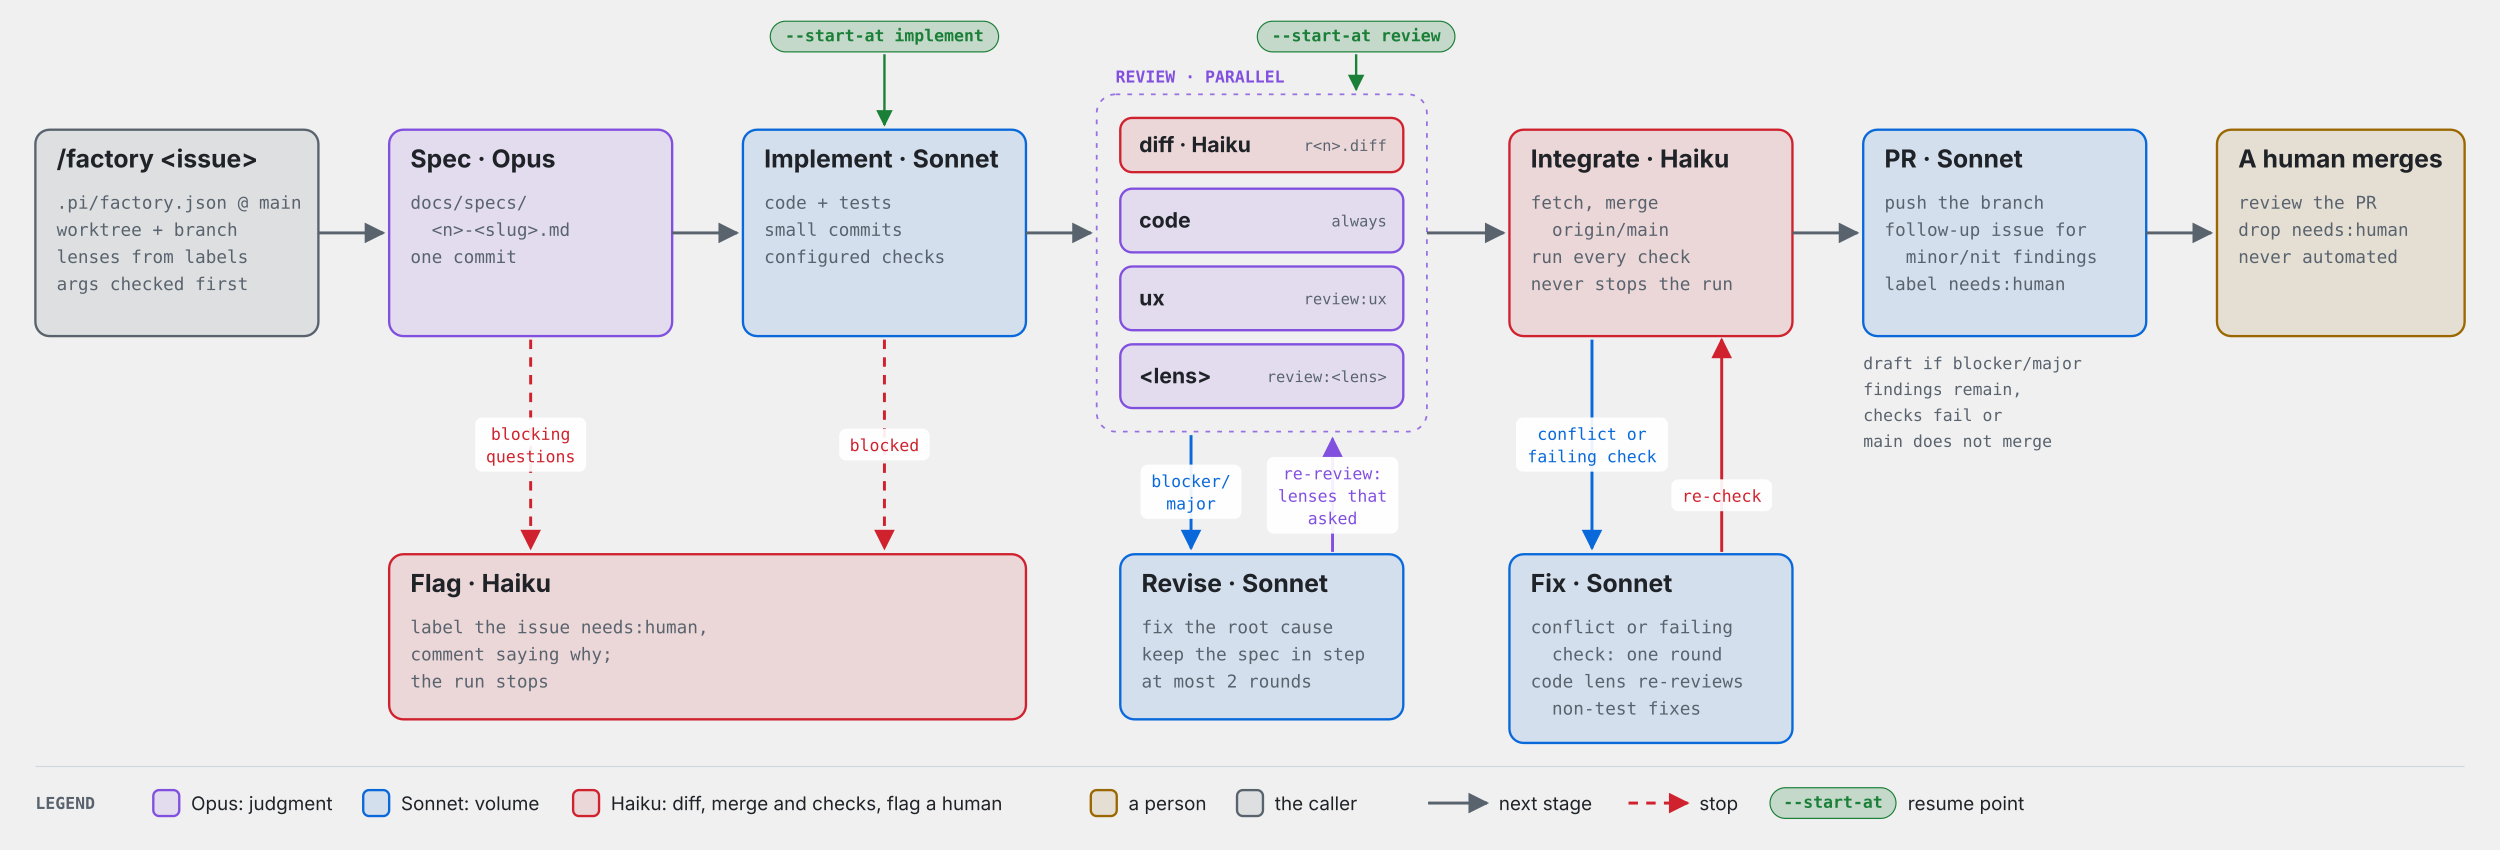
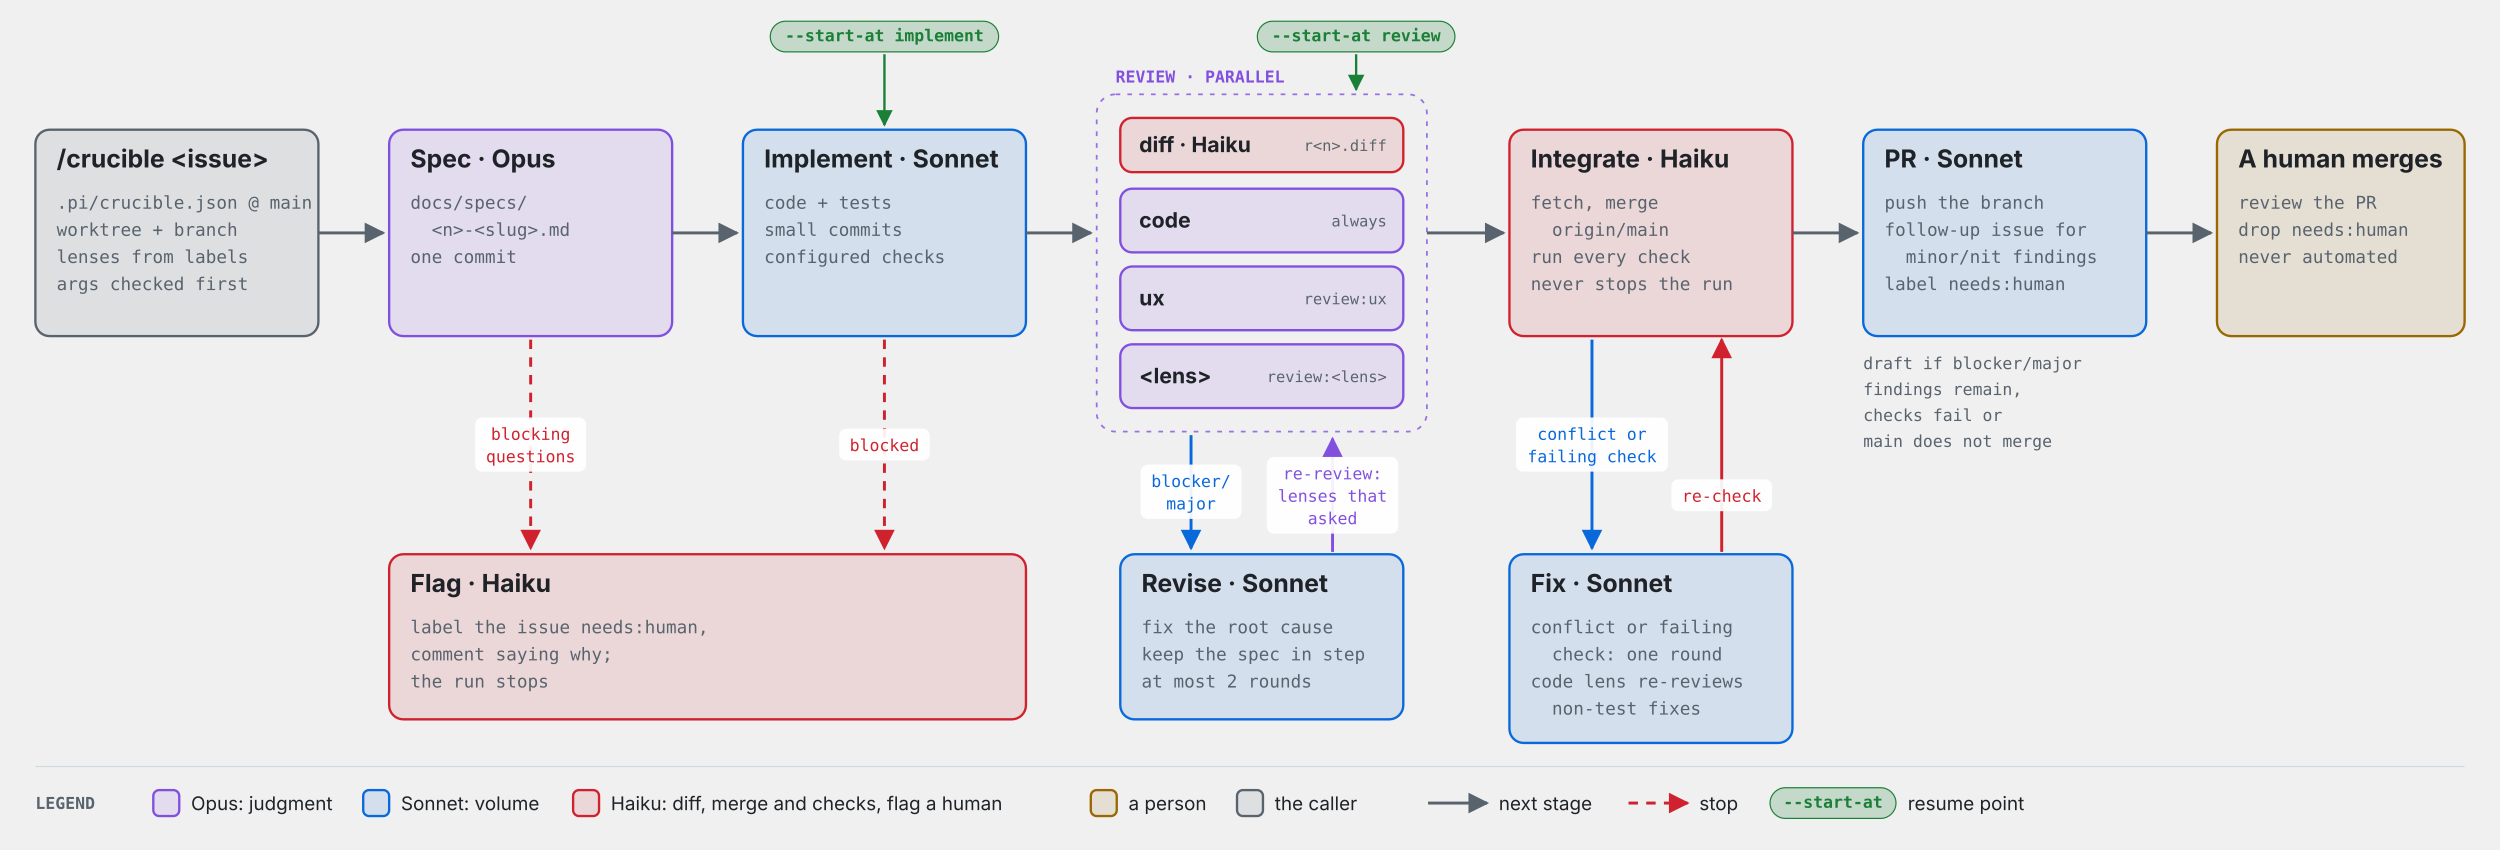
- <svg xmlns="http://www.w3.org/2000/svg" viewBox="0 0 2120 720" width="2120" height="720" role="img" aria-label="The factory workflow: launch, spec (Opus), implement (Sonnet), a diff (Haiku) before each round of parallel review lenses (Opus), up to two revise rounds (Sonnet), integration with main (Haiku, one Sonnet fix round), then a PR (Sonnet) that a human merges. Spec or implement can stop and flag a human.">
+ <svg xmlns="http://www.w3.org/2000/svg" viewBox="0 0 2120 720" width="2120" height="720" role="img" aria-label="The pi-crucible workflow: launch, spec (Opus), implement (Sonnet), a diff (Haiku) before each round of parallel review lenses (Opus), up to two revise rounds (Sonnet), integration with main (Haiku, one Sonnet fix round), then a PR (Sonnet) that a human merges. Spec or implement can stop and flag a human.">
  <defs>
    <marker id="ah-MUTED" viewBox="0 0 10 10" refX="9" refY="5" markerWidth="7" markerHeight="7" orient="auto-start-reverse">
      <path d="M0,0 L10,5 L0,10 z" fill="#59636e" />
    </marker>
    <marker id="ah-VIOLET" viewBox="0 0 10 10" refX="9" refY="5" markerWidth="7" markerHeight="7" orient="auto-start-reverse">
      <path d="M0,0 L10,5 L0,10 z" fill="#8250df" />
    </marker>
    <marker id="ah-BLUE" viewBox="0 0 10 10" refX="9" refY="5" markerWidth="7" markerHeight="7" orient="auto-start-reverse">
      <path d="M0,0 L10,5 L0,10 z" fill="#0969da" />
    </marker>
    <marker id="ah-GREEN" viewBox="0 0 10 10" refX="9" refY="5" markerWidth="7" markerHeight="7" orient="auto-start-reverse">
      <path d="M0,0 L10,5 L0,10 z" fill="#1a7f37" />
    </marker>
    <marker id="ah-AMBER" viewBox="0 0 10 10" refX="9" refY="5" markerWidth="7" markerHeight="7" orient="auto-start-reverse">
      <path d="M0,0 L10,5 L0,10 z" fill="#9a6700" />
    </marker>
    <marker id="ah-CORAL" viewBox="0 0 10 10" refX="9" refY="5" markerWidth="7" markerHeight="7" orient="auto-start-reverse">
      <path d="M0,0 L10,5 L0,10 z" fill="#cf222e" />
    </marker>
  </defs>
  <rect x="30" y="110" width="240" height="175" rx="12" fill="#59636e1f" stroke="#59636e" stroke-width="2" />
-   <text x="48" y="142" font-family="Inter, 'Helvetica Neue', Helvetica, Arial, sans-serif" font-size="21" fill="#1f2328" font-weight="650" text-anchor="start" xml:space="preserve">/factory &lt;issue&gt;</text>
-   <text x="48" y="177" font-family="'JetBrains Mono', Menlo, Consolas, 'DejaVu Sans Mono', monospace" font-size="15" fill="#59636e" font-weight="400" text-anchor="start" xml:space="preserve">.pi/factory.json @ main</text>
+   <text x="48" y="142" font-family="Inter, 'Helvetica Neue', Helvetica, Arial, sans-serif" font-size="21" fill="#1f2328" font-weight="650" text-anchor="start" xml:space="preserve">/crucible &lt;issue&gt;</text>
+   <text x="48" y="177" font-family="'JetBrains Mono', Menlo, Consolas, 'DejaVu Sans Mono', monospace" font-size="15" fill="#59636e" font-weight="400" text-anchor="start" xml:space="preserve">.pi/crucible.json @ main</text>
  <text x="48" y="200" font-family="'JetBrains Mono', Menlo, Consolas, 'DejaVu Sans Mono', monospace" font-size="15" fill="#59636e" font-weight="400" text-anchor="start" xml:space="preserve">worktree + branch</text>
  <text x="48" y="223" font-family="'JetBrains Mono', Menlo, Consolas, 'DejaVu Sans Mono', monospace" font-size="15" fill="#59636e" font-weight="400" text-anchor="start" xml:space="preserve">lenses from labels</text>
  <text x="48" y="246" font-family="'JetBrains Mono', Menlo, Consolas, 'DejaVu Sans Mono', monospace" font-size="15" fill="#59636e" font-weight="400" text-anchor="start" xml:space="preserve">args checked first</text>
  <rect x="330" y="110" width="240" height="175" rx="12" fill="#8250df1f" stroke="#8250df" stroke-width="2" />
  <text x="348" y="142" font-family="Inter, 'Helvetica Neue', Helvetica, Arial, sans-serif" font-size="21" fill="#1f2328" font-weight="650" text-anchor="start" xml:space="preserve">Spec · Opus</text>
  <text x="348" y="177" font-family="'JetBrains Mono', Menlo, Consolas, 'DejaVu Sans Mono', monospace" font-size="15" fill="#59636e" font-weight="400" text-anchor="start" xml:space="preserve">docs/specs/</text>
  <text x="348" y="200" font-family="'JetBrains Mono', Menlo, Consolas, 'DejaVu Sans Mono', monospace" font-size="15" fill="#59636e" font-weight="400" text-anchor="start" xml:space="preserve">  &lt;n&gt;-&lt;slug&gt;.md</text>
  <text x="348" y="223" font-family="'JetBrains Mono', Menlo, Consolas, 'DejaVu Sans Mono', monospace" font-size="15" fill="#59636e" font-weight="400" text-anchor="start" xml:space="preserve">one commit</text>
  <rect x="630" y="110" width="240" height="175" rx="12" fill="#0969da1f" stroke="#0969da" stroke-width="2" />
  <text x="648" y="142" font-family="Inter, 'Helvetica Neue', Helvetica, Arial, sans-serif" font-size="21" fill="#1f2328" font-weight="650" text-anchor="start" xml:space="preserve">Implement · Sonnet</text>
  <text x="648" y="177" font-family="'JetBrains Mono', Menlo, Consolas, 'DejaVu Sans Mono', monospace" font-size="15" fill="#59636e" font-weight="400" text-anchor="start" xml:space="preserve">code + tests</text>
  <text x="648" y="200" font-family="'JetBrains Mono', Menlo, Consolas, 'DejaVu Sans Mono', monospace" font-size="15" fill="#59636e" font-weight="400" text-anchor="start" xml:space="preserve">small commits</text>
  <text x="648" y="223" font-family="'JetBrains Mono', Menlo, Consolas, 'DejaVu Sans Mono', monospace" font-size="15" fill="#59636e" font-weight="400" text-anchor="start" xml:space="preserve">configured checks</text>
  <rect x="930" y="80" width="280" height="286" rx="16" fill="none" stroke="#8250df" stroke-width="1.5" stroke-dasharray="4 6" opacity="0.8" />
  <text x="946" y="70" font-family="'JetBrains Mono', Menlo, Consolas, 'DejaVu Sans Mono', monospace" font-size="14" fill="#8250df" font-weight="700" text-anchor="start" xml:space="preserve">REVIEW · PARALLEL</text>
  <rect x="950" y="100" width="240" height="46" rx="10" fill="#cf222e1f" stroke="#cf222e" stroke-width="2" />
  <text x="966" y="129.0" font-family="Inter, 'Helvetica Neue', Helvetica, Arial, sans-serif" font-size="18" fill="#1f2328" font-weight="650" text-anchor="start" xml:space="preserve">diff · Haiku</text>
  <text x="1176" y="128.0" font-family="'JetBrains Mono', Menlo, Consolas, 'DejaVu Sans Mono', monospace" font-size="13" fill="#59636e" font-weight="400" text-anchor="end" xml:space="preserve">r&lt;n&gt;.diff</text>
  <rect x="950" y="160" width="240" height="54" rx="10" fill="#8250df1f" stroke="#8250df" stroke-width="2" />
  <text x="966" y="193.0" font-family="Inter, 'Helvetica Neue', Helvetica, Arial, sans-serif" font-size="18" fill="#1f2328" font-weight="650" text-anchor="start" xml:space="preserve">code</text>
  <text x="1176" y="192.0" font-family="'JetBrains Mono', Menlo, Consolas, 'DejaVu Sans Mono', monospace" font-size="13" fill="#59636e" font-weight="400" text-anchor="end" xml:space="preserve">always</text>
  <rect x="950" y="226" width="240" height="54" rx="10" fill="#8250df1f" stroke="#8250df" stroke-width="2" />
  <text x="966" y="259.0" font-family="Inter, 'Helvetica Neue', Helvetica, Arial, sans-serif" font-size="18" fill="#1f2328" font-weight="650" text-anchor="start" xml:space="preserve">ux</text>
  <text x="1176" y="258.0" font-family="'JetBrains Mono', Menlo, Consolas, 'DejaVu Sans Mono', monospace" font-size="13" fill="#59636e" font-weight="400" text-anchor="end" xml:space="preserve">review:ux</text>
  <rect x="950" y="292" width="240" height="54" rx="10" fill="#8250df1f" stroke="#8250df" stroke-width="2" />
  <text x="966" y="325.0" font-family="Inter, 'Helvetica Neue', Helvetica, Arial, sans-serif" font-size="18" fill="#1f2328" font-weight="650" text-anchor="start" xml:space="preserve">&lt;lens&gt;</text>
  <text x="1176" y="324.0" font-family="'JetBrains Mono', Menlo, Consolas, 'DejaVu Sans Mono', monospace" font-size="13" fill="#59636e" font-weight="400" text-anchor="end" xml:space="preserve">review:&lt;lens&gt;</text>
  <rect x="1280" y="110" width="240" height="175" rx="12" fill="#cf222e1f" stroke="#cf222e" stroke-width="2" />
  <text x="1298" y="142" font-family="Inter, 'Helvetica Neue', Helvetica, Arial, sans-serif" font-size="21" fill="#1f2328" font-weight="650" text-anchor="start" xml:space="preserve">Integrate · Haiku</text>
  <text x="1298" y="177" font-family="'JetBrains Mono', Menlo, Consolas, 'DejaVu Sans Mono', monospace" font-size="15" fill="#59636e" font-weight="400" text-anchor="start" xml:space="preserve">fetch, merge</text>
  <text x="1298" y="200" font-family="'JetBrains Mono', Menlo, Consolas, 'DejaVu Sans Mono', monospace" font-size="15" fill="#59636e" font-weight="400" text-anchor="start" xml:space="preserve">  origin/main</text>
  <text x="1298" y="223" font-family="'JetBrains Mono', Menlo, Consolas, 'DejaVu Sans Mono', monospace" font-size="15" fill="#59636e" font-weight="400" text-anchor="start" xml:space="preserve">run every check</text>
  <text x="1298" y="246" font-family="'JetBrains Mono', Menlo, Consolas, 'DejaVu Sans Mono', monospace" font-size="15" fill="#59636e" font-weight="400" text-anchor="start" xml:space="preserve">never stops the run</text>
  <rect x="1580" y="110" width="240" height="175" rx="12" fill="#0969da1f" stroke="#0969da" stroke-width="2" />
  <text x="1598" y="142" font-family="Inter, 'Helvetica Neue', Helvetica, Arial, sans-serif" font-size="21" fill="#1f2328" font-weight="650" text-anchor="start" xml:space="preserve">PR · Sonnet</text>
  <text x="1598" y="177" font-family="'JetBrains Mono', Menlo, Consolas, 'DejaVu Sans Mono', monospace" font-size="15" fill="#59636e" font-weight="400" text-anchor="start" xml:space="preserve">push the branch</text>
  <text x="1598" y="200" font-family="'JetBrains Mono', Menlo, Consolas, 'DejaVu Sans Mono', monospace" font-size="15" fill="#59636e" font-weight="400" text-anchor="start" xml:space="preserve">follow-up issue for</text>
  <text x="1598" y="223" font-family="'JetBrains Mono', Menlo, Consolas, 'DejaVu Sans Mono', monospace" font-size="15" fill="#59636e" font-weight="400" text-anchor="start" xml:space="preserve">  minor/nit findings</text>
  <text x="1598" y="246" font-family="'JetBrains Mono', Menlo, Consolas, 'DejaVu Sans Mono', monospace" font-size="15" fill="#59636e" font-weight="400" text-anchor="start" xml:space="preserve">label needs:human</text>
  <text x="1580" y="313" font-family="'JetBrains Mono', Menlo, Consolas, 'DejaVu Sans Mono', monospace" font-size="14" fill="#59636e" font-weight="400" text-anchor="start" xml:space="preserve">draft if blocker/major</text>
  <text x="1580" y="335" font-family="'JetBrains Mono', Menlo, Consolas, 'DejaVu Sans Mono', monospace" font-size="14" fill="#59636e" font-weight="400" text-anchor="start" xml:space="preserve">findings remain,</text>
  <text x="1580" y="357" font-family="'JetBrains Mono', Menlo, Consolas, 'DejaVu Sans Mono', monospace" font-size="14" fill="#59636e" font-weight="400" text-anchor="start" xml:space="preserve">checks fail or</text>
  <text x="1580" y="379" font-family="'JetBrains Mono', Menlo, Consolas, 'DejaVu Sans Mono', monospace" font-size="14" fill="#59636e" font-weight="400" text-anchor="start" xml:space="preserve">main does not merge</text>
  <rect x="1880" y="110" width="210" height="175" rx="12" fill="#9a67001f" stroke="#9a6700" stroke-width="2" />
  <text x="1898" y="142" font-family="Inter, 'Helvetica Neue', Helvetica, Arial, sans-serif" font-size="21" fill="#1f2328" font-weight="650" text-anchor="start" xml:space="preserve">A human merges</text>
  <text x="1898" y="177" font-family="'JetBrains Mono', Menlo, Consolas, 'DejaVu Sans Mono', monospace" font-size="15" fill="#59636e" font-weight="400" text-anchor="start" xml:space="preserve">review the PR</text>
  <text x="1898" y="200" font-family="'JetBrains Mono', Menlo, Consolas, 'DejaVu Sans Mono', monospace" font-size="15" fill="#59636e" font-weight="400" text-anchor="start" xml:space="preserve">drop needs:human</text>
  <text x="1898" y="223" font-family="'JetBrains Mono', Menlo, Consolas, 'DejaVu Sans Mono', monospace" font-size="15" fill="#59636e" font-weight="400" text-anchor="start" xml:space="preserve">never automated</text>
  <path d="M270,197.5 L325,197.5" fill="none" stroke="#59636e" stroke-width="2.5" marker-end="url(#ah-MUTED)" />
  <path d="M570,197.5 L625,197.5" fill="none" stroke="#59636e" stroke-width="2.5" marker-end="url(#ah-MUTED)" />
  <path d="M870,197.5 L925,197.5" fill="none" stroke="#59636e" stroke-width="2.5" marker-end="url(#ah-MUTED)" />
  <path d="M1210,197.5 L1275,197.5" fill="none" stroke="#59636e" stroke-width="2.5" marker-end="url(#ah-MUTED)" />
  <path d="M1520,197.5 L1575,197.5" fill="none" stroke="#59636e" stroke-width="2.5" marker-end="url(#ah-MUTED)" />
  <path d="M1820,197.5 L1875,197.5" fill="none" stroke="#59636e" stroke-width="2.5" marker-end="url(#ah-MUTED)" />
  <rect x="950" y="470" width="240" height="140" rx="12" fill="#0969da1f" stroke="#0969da" stroke-width="2" />
  <text x="968" y="502" font-family="Inter, 'Helvetica Neue', Helvetica, Arial, sans-serif" font-size="21" fill="#1f2328" font-weight="650" text-anchor="start" xml:space="preserve">Revise · Sonnet</text>
  <text x="968" y="537" font-family="'JetBrains Mono', Menlo, Consolas, 'DejaVu Sans Mono', monospace" font-size="15" fill="#59636e" font-weight="400" text-anchor="start" xml:space="preserve">fix the root cause</text>
  <text x="968" y="560" font-family="'JetBrains Mono', Menlo, Consolas, 'DejaVu Sans Mono', monospace" font-size="15" fill="#59636e" font-weight="400" text-anchor="start" xml:space="preserve">keep the spec in step</text>
  <text x="968" y="583" font-family="'JetBrains Mono', Menlo, Consolas, 'DejaVu Sans Mono', monospace" font-size="15" fill="#59636e" font-weight="400" text-anchor="start" xml:space="preserve">at most 2 rounds</text>
  <path d="M1010,369 L1010,465" fill="none" stroke="#0969da" stroke-width="2.5" marker-end="url(#ah-BLUE)" />
  <rect x="967.28" y="394.0" width="85.44" height="46" rx="6" fill="#ffffff" opacity="0.92" />
  <text x="1010" y="413.0" font-family="'JetBrains Mono', Menlo, Consolas, 'DejaVu Sans Mono', monospace" font-size="14" fill="#0969da" font-weight="500" text-anchor="middle" xml:space="preserve">blocker/</text>
  <text x="1010" y="432.0" font-family="'JetBrains Mono', Menlo, Consolas, 'DejaVu Sans Mono', monospace" font-size="14" fill="#0969da" font-weight="500" text-anchor="middle" xml:space="preserve">major</text>
  <path d="M1130,468 L1130,372" fill="none" stroke="#8250df" stroke-width="2.5" marker-end="url(#ah-VIOLET)" />
  <rect x="1074.26" y="387.5" width="111.48" height="65" rx="6" fill="#ffffff" opacity="0.92" />
  <text x="1130" y="406.5" font-family="'JetBrains Mono', Menlo, Consolas, 'DejaVu Sans Mono', monospace" font-size="14" fill="#8250df" font-weight="500" text-anchor="middle" xml:space="preserve">re-review:</text>
  <text x="1130" y="425.5" font-family="'JetBrains Mono', Menlo, Consolas, 'DejaVu Sans Mono', monospace" font-size="14" fill="#8250df" font-weight="500" text-anchor="middle" xml:space="preserve">lenses that</text>
  <text x="1130" y="444.5" font-family="'JetBrains Mono', Menlo, Consolas, 'DejaVu Sans Mono', monospace" font-size="14" fill="#8250df" font-weight="500" text-anchor="middle" xml:space="preserve">asked</text>
  <rect x="1280" y="470" width="240" height="160" rx="12" fill="#0969da1f" stroke="#0969da" stroke-width="2" />
  <text x="1298" y="502" font-family="Inter, 'Helvetica Neue', Helvetica, Arial, sans-serif" font-size="21" fill="#1f2328" font-weight="650" text-anchor="start" xml:space="preserve">Fix · Sonnet</text>
  <text x="1298" y="537" font-family="'JetBrains Mono', Menlo, Consolas, 'DejaVu Sans Mono', monospace" font-size="15" fill="#59636e" font-weight="400" text-anchor="start" xml:space="preserve">conflict or failing</text>
  <text x="1298" y="560" font-family="'JetBrains Mono', Menlo, Consolas, 'DejaVu Sans Mono', monospace" font-size="15" fill="#59636e" font-weight="400" text-anchor="start" xml:space="preserve">  check: one round</text>
  <text x="1298" y="583" font-family="'JetBrains Mono', Menlo, Consolas, 'DejaVu Sans Mono', monospace" font-size="15" fill="#59636e" font-weight="400" text-anchor="start" xml:space="preserve">code lens re-reviews</text>
  <text x="1298" y="606" font-family="'JetBrains Mono', Menlo, Consolas, 'DejaVu Sans Mono', monospace" font-size="15" fill="#59636e" font-weight="400" text-anchor="start" xml:space="preserve">  non-test fixes</text>
  <path d="M1350,288 L1350,465" fill="none" stroke="#0969da" stroke-width="2.5" marker-end="url(#ah-BLUE)" />
  <rect x="1285.58" y="354.0" width="128.84" height="46" rx="6" fill="#ffffff" opacity="0.92" />
  <text x="1350" y="373.0" font-family="'JetBrains Mono', Menlo, Consolas, 'DejaVu Sans Mono', monospace" font-size="14" fill="#0969da" font-weight="500" text-anchor="middle" xml:space="preserve">conflict or</text>
  <text x="1350" y="392.0" font-family="'JetBrains Mono', Menlo, Consolas, 'DejaVu Sans Mono', monospace" font-size="14" fill="#0969da" font-weight="500" text-anchor="middle" xml:space="preserve">failing check</text>
  <path d="M1460,468 L1460,288" fill="none" stroke="#cf222e" stroke-width="2.5" marker-end="url(#ah-CORAL)" />
  <rect x="1417.28" y="406.5" width="85.44" height="27" rx="6" fill="#ffffff" opacity="0.92" />
  <text x="1460" y="425.5" font-family="'JetBrains Mono', Menlo, Consolas, 'DejaVu Sans Mono', monospace" font-size="14" fill="#cf222e" font-weight="500" text-anchor="middle" xml:space="preserve">re-check</text>
  <rect x="330" y="470" width="540" height="140" rx="12" fill="#cf222e1f" stroke="#cf222e" stroke-width="2" />
  <text x="348" y="502" font-family="Inter, 'Helvetica Neue', Helvetica, Arial, sans-serif" font-size="21" fill="#1f2328" font-weight="650" text-anchor="start" xml:space="preserve">Flag · Haiku</text>
  <text x="348" y="537" font-family="'JetBrains Mono', Menlo, Consolas, 'DejaVu Sans Mono', monospace" font-size="15" fill="#59636e" font-weight="400" text-anchor="start" xml:space="preserve">label the issue needs:human,</text>
  <text x="348" y="560" font-family="'JetBrains Mono', Menlo, Consolas, 'DejaVu Sans Mono', monospace" font-size="15" fill="#59636e" font-weight="400" text-anchor="start" xml:space="preserve">comment saying why;</text>
  <text x="348" y="583" font-family="'JetBrains Mono', Menlo, Consolas, 'DejaVu Sans Mono', monospace" font-size="15" fill="#59636e" font-weight="400" text-anchor="start" xml:space="preserve">the run stops</text>
  <path d="M450,288 L450,465" fill="none" stroke="#cf222e" stroke-width="2.5" stroke-dasharray="8 7" marker-end="url(#ah-CORAL)" />
  <rect x="402.94" y="354.0" width="94.12" height="46" rx="6" fill="#ffffff" opacity="0.92" />
  <text x="450" y="373.0" font-family="'JetBrains Mono', Menlo, Consolas, 'DejaVu Sans Mono', monospace" font-size="14" fill="#cf222e" font-weight="500" text-anchor="middle" xml:space="preserve">blocking</text>
  <text x="450" y="392.0" font-family="'JetBrains Mono', Menlo, Consolas, 'DejaVu Sans Mono', monospace" font-size="14" fill="#cf222e" font-weight="500" text-anchor="middle" xml:space="preserve">questions</text>
  <path d="M750,288 L750,465" fill="none" stroke="#cf222e" stroke-width="2.5" stroke-dasharray="8 7" marker-end="url(#ah-CORAL)" />
  <rect x="711.62" y="363.5" width="76.76" height="27" rx="6" fill="#ffffff" opacity="0.92" />
  <text x="750" y="382.5" font-family="'JetBrains Mono', Menlo, Consolas, 'DejaVu Sans Mono', monospace" font-size="14" fill="#cf222e" font-weight="500" text-anchor="middle" xml:space="preserve">blocked</text>
  <rect x="653.2" y="18" width="193.6" height="26" rx="13.0" fill="#1a7f3733" stroke="#1a7f37" />
  <text x="750.0" y="35" font-family="'JetBrains Mono', Menlo, Consolas, 'DejaVu Sans Mono', monospace" font-size="14" fill="#1a7f37" font-weight="600" text-anchor="middle" xml:space="preserve">--start-at implement</text>
  <path d="M750,46 L750,106" fill="none" stroke="#1a7f37" stroke-width="2" marker-end="url(#ah-GREEN)" />
  <rect x="1066.22" y="18" width="167.56" height="26" rx="13.0" fill="#1a7f3733" stroke="#1a7f37" />
  <text x="1150.0" y="35" font-family="'JetBrains Mono', Menlo, Consolas, 'DejaVu Sans Mono', monospace" font-size="14" fill="#1a7f37" font-weight="600" text-anchor="middle" xml:space="preserve">--start-at review</text>
  <path d="M1150,46 L1150,76" fill="none" stroke="#1a7f37" stroke-width="2" marker-end="url(#ah-GREEN)" />
  <line x1="30" y1="650" x2="2090" y2="650" stroke="#d1d9e0" />
  <text x="30" y="686" font-family="'JetBrains Mono', Menlo, Consolas, 'DejaVu Sans Mono', monospace" font-size="14" fill="#59636e" font-weight="700" text-anchor="start" xml:space="preserve">LEGEND</text>
  <rect x="130" y="670" width="22" height="22" rx="5" fill="#8250df1f" stroke="#8250df" stroke-width="2" />
  <text x="162" y="687" font-family="Inter, 'Helvetica Neue', Helvetica, Arial, sans-serif" font-size="16" fill="#1f2328" font-weight="400" text-anchor="start" xml:space="preserve">Opus: judgment</text>
  <rect x="308" y="670" width="22" height="22" rx="5" fill="#0969da1f" stroke="#0969da" stroke-width="2" />
  <text x="340" y="687" font-family="Inter, 'Helvetica Neue', Helvetica, Arial, sans-serif" font-size="16" fill="#1f2328" font-weight="400" text-anchor="start" xml:space="preserve">Sonnet: volume</text>
  <rect x="486" y="670" width="22" height="22" rx="5" fill="#cf222e1f" stroke="#cf222e" stroke-width="2" />
  <text x="518" y="687" font-family="Inter, 'Helvetica Neue', Helvetica, Arial, sans-serif" font-size="16" fill="#1f2328" font-weight="400" text-anchor="start" xml:space="preserve">Haiku: diff, merge and checks, flag a human</text>
  <rect x="925" y="670" width="22" height="22" rx="5" fill="#9a67001f" stroke="#9a6700" stroke-width="2" />
  <text x="957" y="687" font-family="Inter, 'Helvetica Neue', Helvetica, Arial, sans-serif" font-size="16" fill="#1f2328" font-weight="400" text-anchor="start" xml:space="preserve">a person</text>
  <rect x="1049" y="670" width="22" height="22" rx="5" fill="#59636e1f" stroke="#59636e" stroke-width="2" />
  <text x="1081" y="687" font-family="Inter, 'Helvetica Neue', Helvetica, Arial, sans-serif" font-size="16" fill="#1f2328" font-weight="400" text-anchor="start" xml:space="preserve">the caller</text>
  <path d="M1211,681 L1261,681" fill="none" stroke="#59636e" stroke-width="2.5" marker-end="url(#ah-MUTED)" />
  <text x="1271" y="687" font-family="Inter, 'Helvetica Neue', Helvetica, Arial, sans-serif" font-size="16" fill="#1f2328" font-weight="400" text-anchor="start" xml:space="preserve">next stage</text>
  <path d="M1381,681 L1431,681" fill="none" stroke="#cf222e" stroke-width="2.5" stroke-dasharray="8 7" marker-end="url(#ah-CORAL)" />
  <text x="1441" y="687" font-family="Inter, 'Helvetica Neue', Helvetica, Arial, sans-serif" font-size="16" fill="#1f2328" font-weight="400" text-anchor="start" xml:space="preserve">stop</text>
  <rect x="1501" y="668" width="106.8" height="26" rx="13.0" fill="#1a7f3733" stroke="#1a7f37" />
  <text x="1554.4" y="685" font-family="'JetBrains Mono', Menlo, Consolas, 'DejaVu Sans Mono', monospace" font-size="14" fill="#1a7f37" font-weight="600" text-anchor="middle" xml:space="preserve">--start-at</text>
  <text x="1617.8" y="687" font-family="Inter, 'Helvetica Neue', Helvetica, Arial, sans-serif" font-size="16" fill="#1f2328" font-weight="400" text-anchor="start" xml:space="preserve">resume point</text>
</svg>
